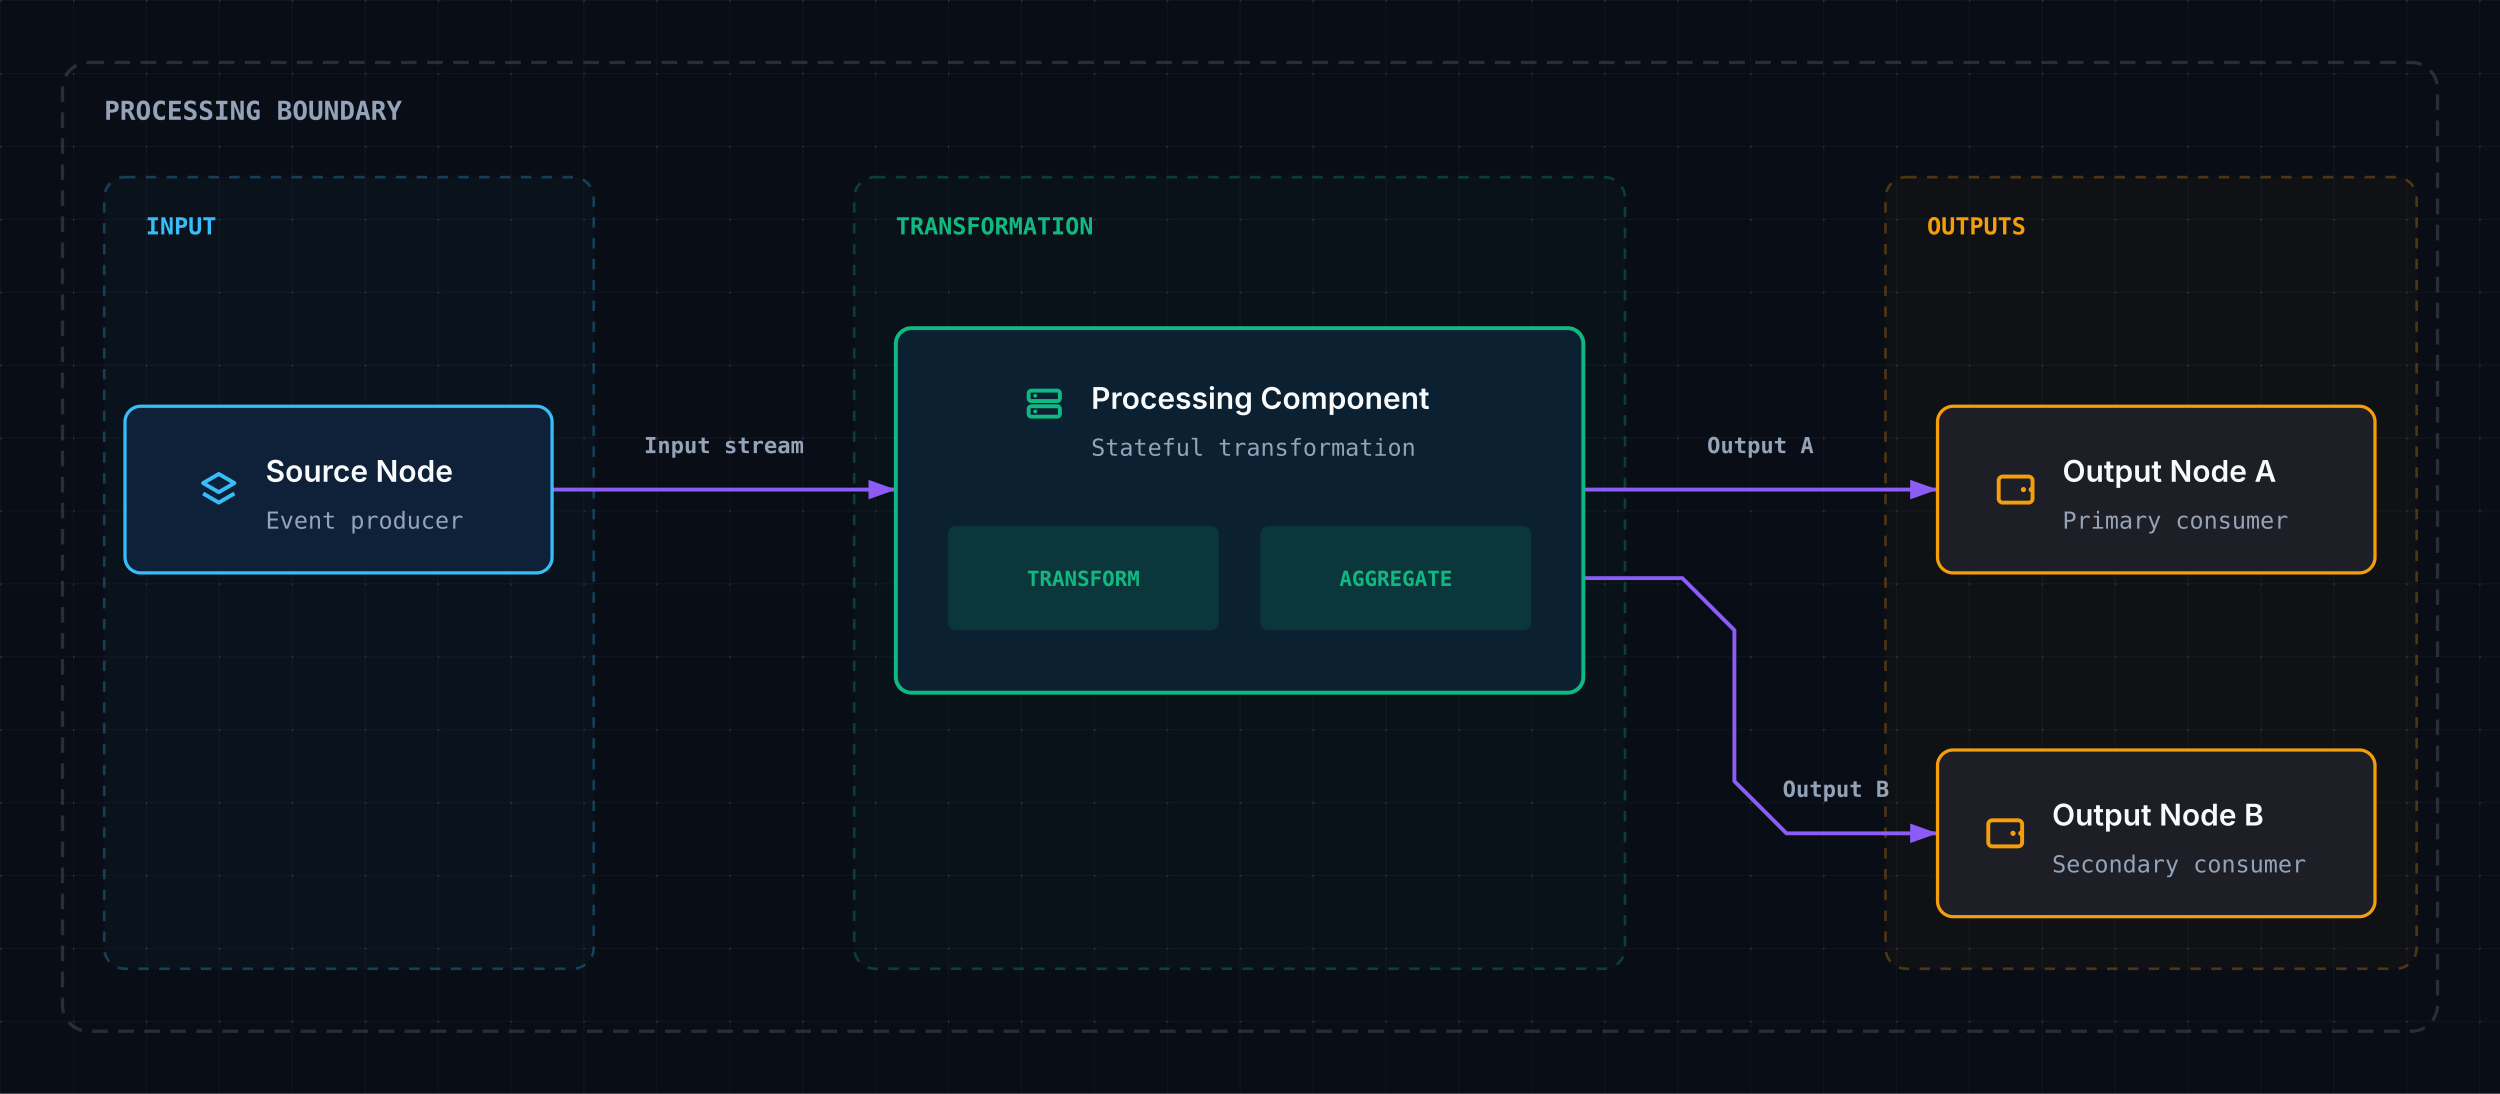
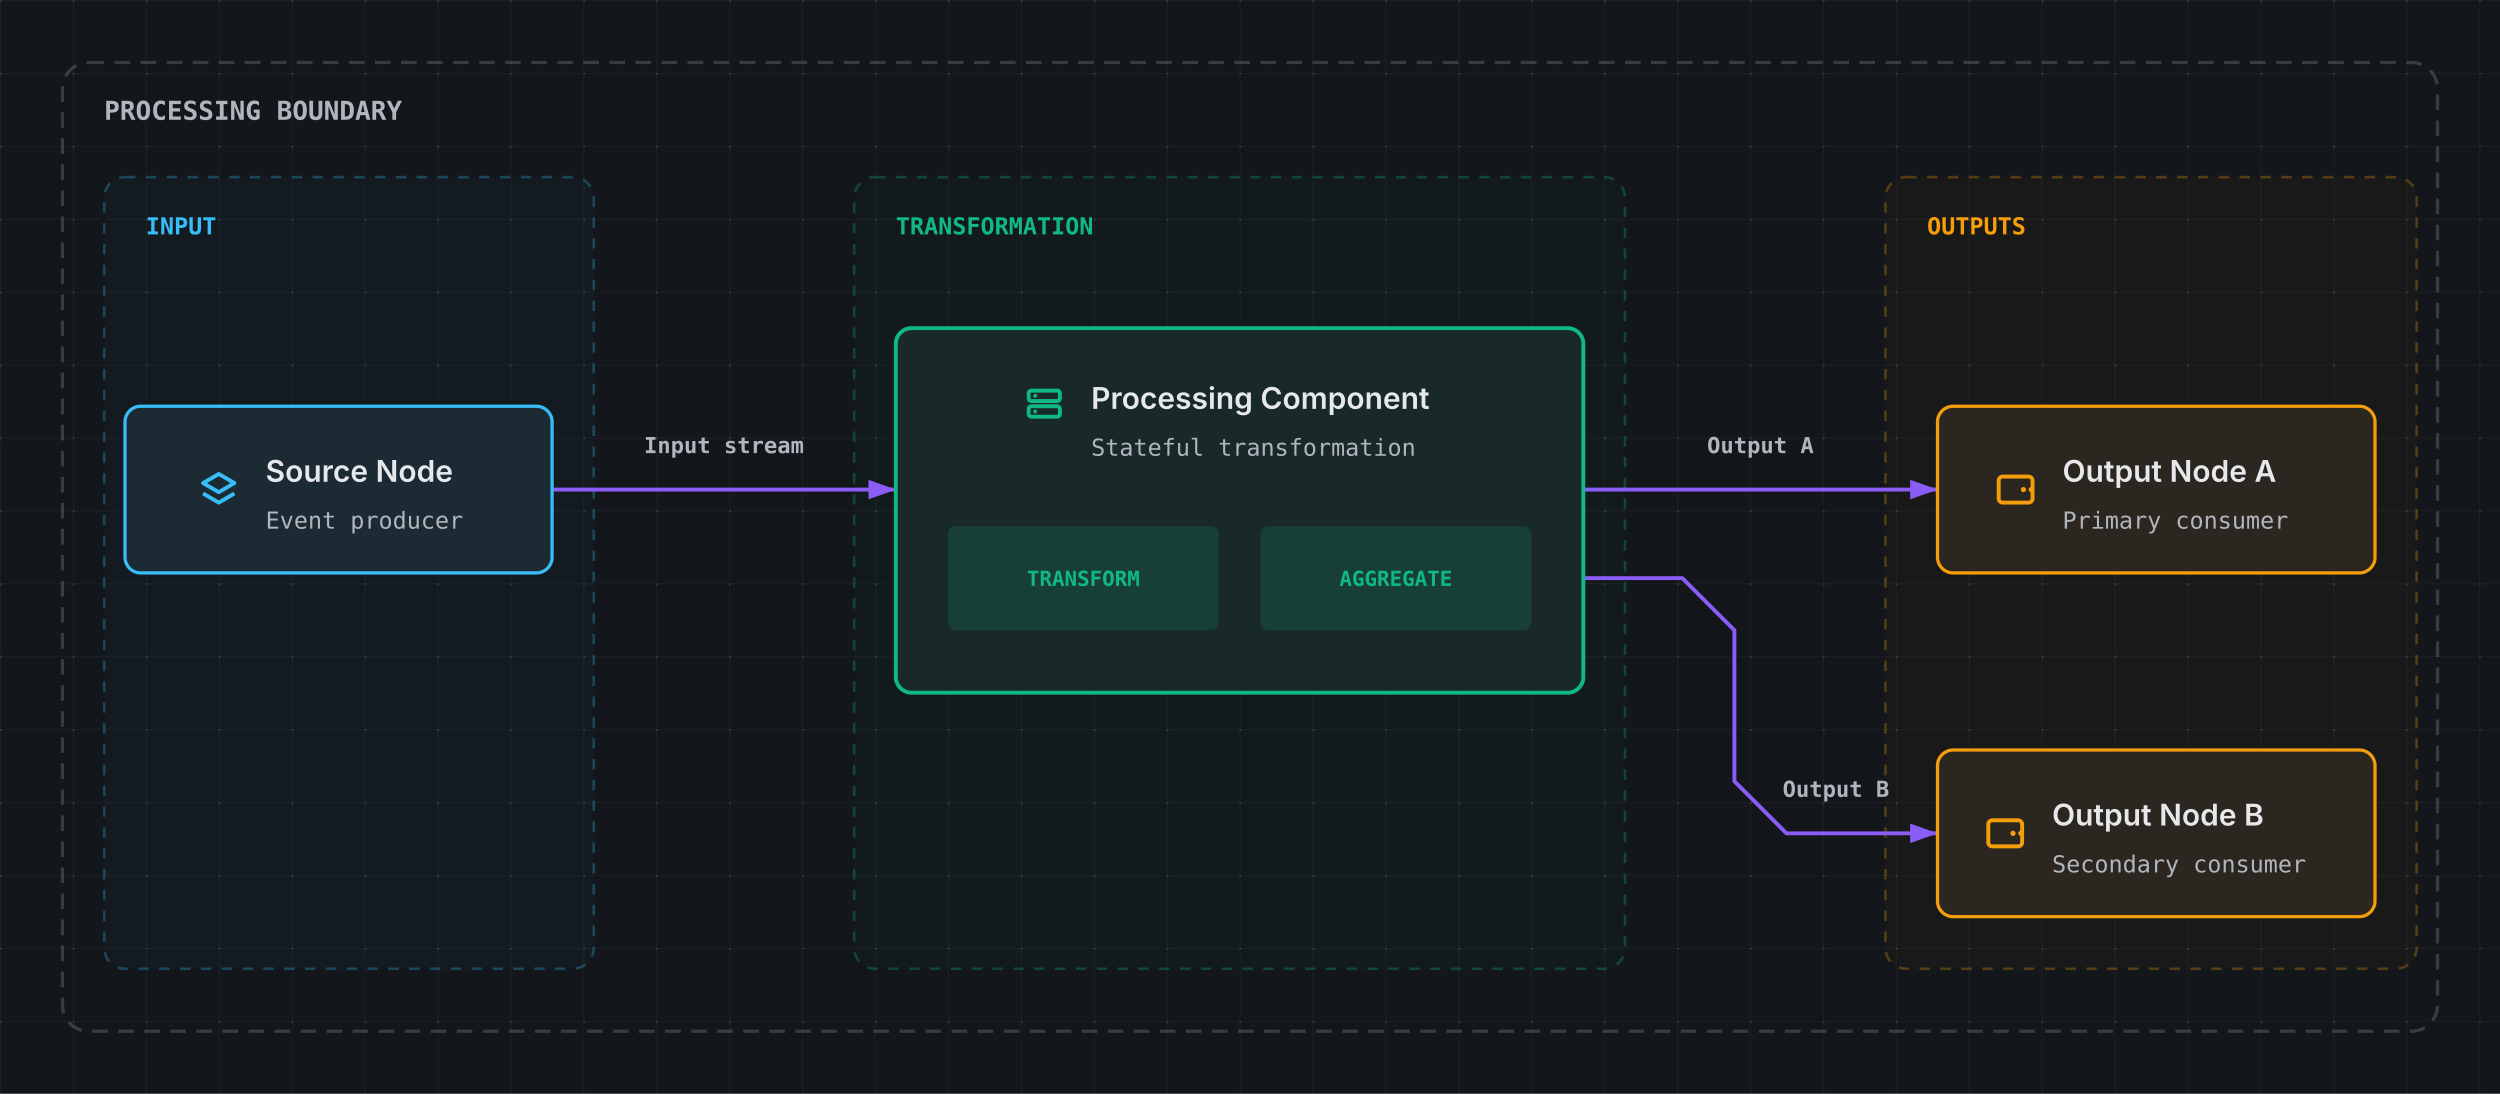
<svg xmlns="http://www.w3.org/2000/svg" class="architecture-component" viewBox="0 0 960 420" data-export-viewbox="0 0 960 420" width="960" height="420" role="img" aria-labelledby="stream-flow-title stream-flow-desc">
  <defs>
    <style>
      /* Default values match example.html; inherited page tokens take precedence. */
-       .architecture-component { font-family: Inter, -apple-system, BlinkMacSystemFont, "Segoe UI", sans-serif; }
+       .architecture-component { font-family: -apple-system, BlinkMacSystemFont, "PingFang SC", "Hiragino Sans GB", "Noto Sans SC", "Microsoft YaHei", "Segoe UI", sans-serif; }
      .architecture-component[data-theme="light"] {
-         --bg-canvas: #f8fafc;
+         --bg-canvas: #fbfbf8;
        --node-base: #ffffff;
-         --grid-line: rgba(100, 116, 139, 0.08);
-         --grid-dot: rgba(100, 116, 139, 0.22);
+         --grid-line: rgba(22, 24, 29, 0.05);
+         --grid-dot: rgba(22, 24, 29, 0.16);
        --c-client: #0284c7;
        --c-gateway: #0369a1;
        --c-service: #059669;
        --c-storage: #d97706;
        --c-security: #e11d48;
        --c-message: #7c3aed;
-         --c-boundary: rgba(100, 116, 139, 0.35);
-         --c-boundary-text: #334155;
-         --node-title-fill: #0f172a;
-         --node-sub-fill: #475569;
-         --line-label-fill: #475569;
+         --c-boundary: rgba(70, 75, 85, 0.32);
+         --c-boundary-text: #464b55;
+         --node-title-fill: #16181d;
+         --node-sub-fill: #464b55;
+         --line-label-fill: #464b55;
      }
-       .architecture-component .node-title { fill: var(--node-title-fill, #f8fafc); font-size: 11.5px; font-weight: 600; }
-       .architecture-component .node-subtitle { fill: var(--node-sub-fill, #94a3b8); font-family: "JetBrains Mono", monospace; font-size: 9px; font-weight: 400; }
-       .architecture-component .node-tag { font-family: "JetBrains Mono", monospace; font-size: 8px; font-weight: 600; }
-       .architecture-component .line-label { fill: var(--line-label-fill, #94a3b8); font-family: "JetBrains Mono", monospace; font-size: 8.5px; font-weight: 600; }
-       .architecture-component .boundary-title { fill: var(--c-boundary-text, #94a3b8); font-family: "JetBrains Mono", monospace; font-size: 10px; font-weight: 600; }
-       .architecture-component .region-title { font-family: "JetBrains Mono", monospace; font-size: 9px; font-weight: 600; }
+       .architecture-component .node-title { fill: var(--node-title-fill, #e7e8eb); font-size: 11.5px; font-weight: 600; }
+       .architecture-component .node-subtitle { fill: var(--node-sub-fill, #b1b5bd); font-family: "SF Mono", "JetBrains Mono", ui-monospace, Menlo, Consolas, monospace; font-size: 9px; font-weight: 400; }
+       .architecture-component .node-tag { font-family: "SF Mono", "JetBrains Mono", ui-monospace, Menlo, Consolas, monospace; font-size: 8px; font-weight: 600; }
+       .architecture-component .line-label { fill: var(--line-label-fill, #b1b5bd); font-family: "SF Mono", "JetBrains Mono", ui-monospace, Menlo, Consolas, monospace; font-size: 8.5px; font-weight: 600; }
+       .architecture-component .boundary-title { fill: var(--c-boundary-text, #b1b5bd); font-family: "SF Mono", "JetBrains Mono", ui-monospace, Menlo, Consolas, monospace; font-size: 10px; font-weight: 600; }
+       .architecture-component .region-title { font-family: "SF Mono", "JetBrains Mono", ui-monospace, Menlo, Consolas, monospace; font-size: 9px; font-weight: 600; }
    </style>
    <pattern id="stream-flow-grid" width="28" height="28" patternUnits="userSpaceOnUse">
-       <path d="M 28 0 L 0 0 0 28" fill="none" stroke="var(--grid-line, rgba(148, 163, 184, 0.05))" stroke-width="0.75" />
-       <circle cx="0" cy="0" r="0.8" fill="var(--grid-dot, rgba(148, 163, 184, 0.18))" />
+       <path d="M 28 0 L 0 0 0 28" fill="none" stroke="var(--grid-line, rgba(231, 232, 235, 0.04))" stroke-width="0.75" />
+       <circle cx="0" cy="0" r="0.8" fill="var(--grid-dot, rgba(231, 232, 235, 0.14))" />
    </pattern>
    <marker id="stream-flow-arrow-message" markerWidth="8" markerHeight="6" refX="7" refY="3" orient="auto">
      <polygon points="0 0.5, 7 3, 0 5.5" fill="var(--c-message, #8b5cf6)" />
    </marker>
    <g id="stream-flow-icon-layers">
      <path d="M2 5.5 8 2l6 3.5-6 3.5-6-3.5Z" fill="none" stroke="currentColor" stroke-width="1.5" stroke-linejoin="round" />
      <path d="M2 9.5 8 13l6-3.5" fill="none" stroke="currentColor" stroke-width="1.5" stroke-linejoin="round" />
    </g>
    <g id="stream-flow-icon-server">
      <rect x="2" y="2" width="12" height="4" rx="1" fill="none" stroke="currentColor" stroke-width="1.5" />
      <rect x="2" y="8" width="12" height="4" rx="1" fill="none" stroke="currentColor" stroke-width="1.5" />
      <circle cx="4.5" cy="4" r="0.75" fill="currentColor" />
      <circle cx="4.5" cy="10" r="0.75" fill="currentColor" />
    </g>
    <g id="stream-flow-icon-hard-drive">
      <line x1="14" x2="14" y1="8" y2="8" stroke="currentColor" stroke-width="2" stroke-linecap="round" />
      <line x1="11" x2="11" y1="8" y2="8" stroke="currentColor" stroke-width="2" stroke-linecap="round" />
      <rect width="13" height="10" x="1.5" y="3" rx="1.5" fill="none" stroke="currentColor" stroke-width="1.5" />
    </g>
  </defs>
-   <rect width="960" height="420" fill="var(--bg-canvas, #090d16)" />
+   <rect width="960" height="420" fill="var(--bg-canvas, #13161a)" />
  <rect width="960" height="420" fill="url(#stream-flow-grid)" />
  <g id="boundaries">
-     <rect x="24" y="24" width="912" height="372" rx="10" fill="none" stroke="var(--c-boundary, rgba(148, 163, 184, 0.22))" stroke-width="1.25" stroke-dasharray="6 4" />
+     <rect x="24" y="24" width="912" height="372" rx="10" fill="none" stroke="var(--c-boundary, rgba(177, 181, 189, 0.24))" stroke-width="1.25" stroke-dasharray="6 4" />
    <text x="40" y="46" class="boundary-title">PROCESSING BOUNDARY</text>
    <rect x="40" y="68" width="188" height="304" rx="8" fill="rgba(56, 189, 248, 0.03)" stroke="var(--c-client, #38bdf8)" stroke-opacity="0.28" stroke-width="1" stroke-dasharray="4 4" />
    <text x="56" y="90" class="region-title" fill="var(--c-client, #38bdf8)">INPUT</text>
    <rect x="328" y="68" width="296" height="304" rx="8" fill="rgba(16, 185, 129, 0.03)" stroke="var(--c-service, #10b981)" stroke-opacity="0.28" stroke-width="1" stroke-dasharray="4 4" />
    <text x="344" y="90" class="region-title" fill="var(--c-service, #10b981)">TRANSFORMATION</text>
    <rect x="724" y="68" width="204" height="304" rx="8" fill="rgba(245, 158, 11, 0.03)" stroke="var(--c-storage, #f59e0b)" stroke-opacity="0.28" stroke-width="1" stroke-dasharray="4 4" />
    <text x="740" y="90" class="region-title" fill="var(--c-storage, #f59e0b)">OUTPUTS</text>
  </g>
  <g id="connections-bent">
    <g id="flow-processor-sink-b" data-flow="processor-sink-b">
      <path id="connection-processor-sink-b" data-from="node-processor" data-to="node-sink-b" d="M 608 222 L 646 222 L 666 242 L 666 300 L 686 320 L 744 320" fill="none" stroke="var(--c-message, #8b5cf6)" stroke-width="1.5" marker-end="url(#stream-flow-arrow-message)" />
    </g>
  </g>
  <g id="connections-straight">
    <g id="flow-source-processor" data-flow="source-processor">
      <path id="connection-source-processor" data-from="node-source" data-to="node-processor" d="M 212 188 L 344 188" fill="none" stroke="var(--c-message, #8b5cf6)" stroke-width="1.5" marker-end="url(#stream-flow-arrow-message)" />
    </g>
    <g id="flow-processor-sink-a" data-flow="processor-sink-a">
      <path id="connection-processor-sink-a" data-from="node-processor" data-to="node-sink-a" d="M 608 188 L 744 188" fill="none" stroke="var(--c-message, #8b5cf6)" stroke-width="1.5" marker-end="url(#stream-flow-arrow-message)" />
    </g>
  </g>
  <g id="connection-labels">
    <text x="278" y="174" class="line-label" text-anchor="middle" data-label-for="connection-source-processor">Input stream</text>
    <text x="676" y="174" class="line-label" text-anchor="middle" data-label-for="connection-processor-sink-a">Output A</text>
    <text x="705" y="306" class="line-label" text-anchor="middle" data-label-for="connection-processor-sink-b">Output B</text>
  </g>
  <g id="nodes">
    <g id="node-source" data-node="" transform="translate(48 156)">
-       <rect data-node-box="" width="164" height="64" rx="6" fill="var(--node-base, #0b1329)" />
+       <rect data-node-box="" width="164" height="64" rx="6" fill="var(--node-base, #1a1d23)" />
      <rect width="164" height="64" rx="6" fill="rgba(56, 189, 248, 0.08)" stroke="var(--c-client, #38bdf8)" stroke-width="1.25" />
      <g transform="translate(28 24)" color="var(--c-client, #38bdf8)">
        <use href="#stream-flow-icon-layers" />
      </g>
      <text x="54" y="29" class="node-title" data-node-title="">Source Node</text>
      <text x="54" y="47" class="node-subtitle">Event producer</text>
    </g>
    <g id="node-processor" data-node="" transform="translate(344 126)">
-       <rect data-node-box="" width="264" height="140" rx="6" fill="var(--node-base, #0b1329)" />
+       <rect data-node-box="" width="264" height="140" rx="6" fill="var(--node-base, #1a1d23)" />
      <rect width="264" height="140" rx="6" fill="rgba(16, 185, 129, 0.08)" stroke="var(--c-service, #10b981)" stroke-width="1.5" />
      <g transform="translate(49 22)" color="var(--c-service, #10b981)">
        <use href="#stream-flow-icon-server" />
      </g>
      <text x="75" y="31" class="node-title" data-node-title="">Processing Component</text>
      <text x="75" y="49" class="node-subtitle">Stateful transformation</text>
      <g data-partition="stage-a">
        <rect data-partition-box="" x="20" y="76" width="104" height="40" rx="3" fill="rgba(16, 185, 129, 0.15)" />
        <text x="72" y="99" class="node-tag" text-anchor="middle" fill="var(--c-service, #10b981)">TRANSFORM</text>
      </g>
      <g data-partition="stage-b">
        <rect data-partition-box="" x="140" y="76" width="104" height="40" rx="3" fill="rgba(16, 185, 129, 0.15)" />
        <text x="192" y="99" class="node-tag" text-anchor="middle" fill="var(--c-service, #10b981)">AGGREGATE</text>
      </g>
    </g>
    <g id="node-sink-a" data-node="" transform="translate(744 156)">
-       <rect data-node-box="" width="168" height="64" rx="6" fill="var(--node-base, #0b1329)" />
+       <rect data-node-box="" width="168" height="64" rx="6" fill="var(--node-base, #1a1d23)" />
      <rect width="168" height="64" rx="6" fill="rgba(245, 158, 11, 0.08)" stroke="var(--c-storage, #f59e0b)" stroke-width="1.25" />
      <g transform="translate(22 24)" color="var(--c-storage, #f59e0b)">
        <use href="#stream-flow-icon-hard-drive" />
      </g>
      <text x="48" y="29" class="node-title" data-node-title="">Output Node A</text>
      <text x="48" y="47" class="node-subtitle">Primary consumer</text>
    </g>
    <g id="node-sink-b" data-node="" transform="translate(744 288)">
-       <rect data-node-box="" width="168" height="64" rx="6" fill="var(--node-base, #0b1329)" />
+       <rect data-node-box="" width="168" height="64" rx="6" fill="var(--node-base, #1a1d23)" />
      <rect width="168" height="64" rx="6" fill="rgba(245, 158, 11, 0.08)" stroke="var(--c-storage, #f59e0b)" stroke-width="1.25" />
      <g transform="translate(18 24)" color="var(--c-storage, #f59e0b)">
        <use href="#stream-flow-icon-hard-drive" />
      </g>
      <text x="44" y="29" class="node-title" data-node-title="">Output Node B</text>
      <text x="44" y="47" class="node-subtitle">Secondary consumer</text>
    </g>
  </g>
</svg>
